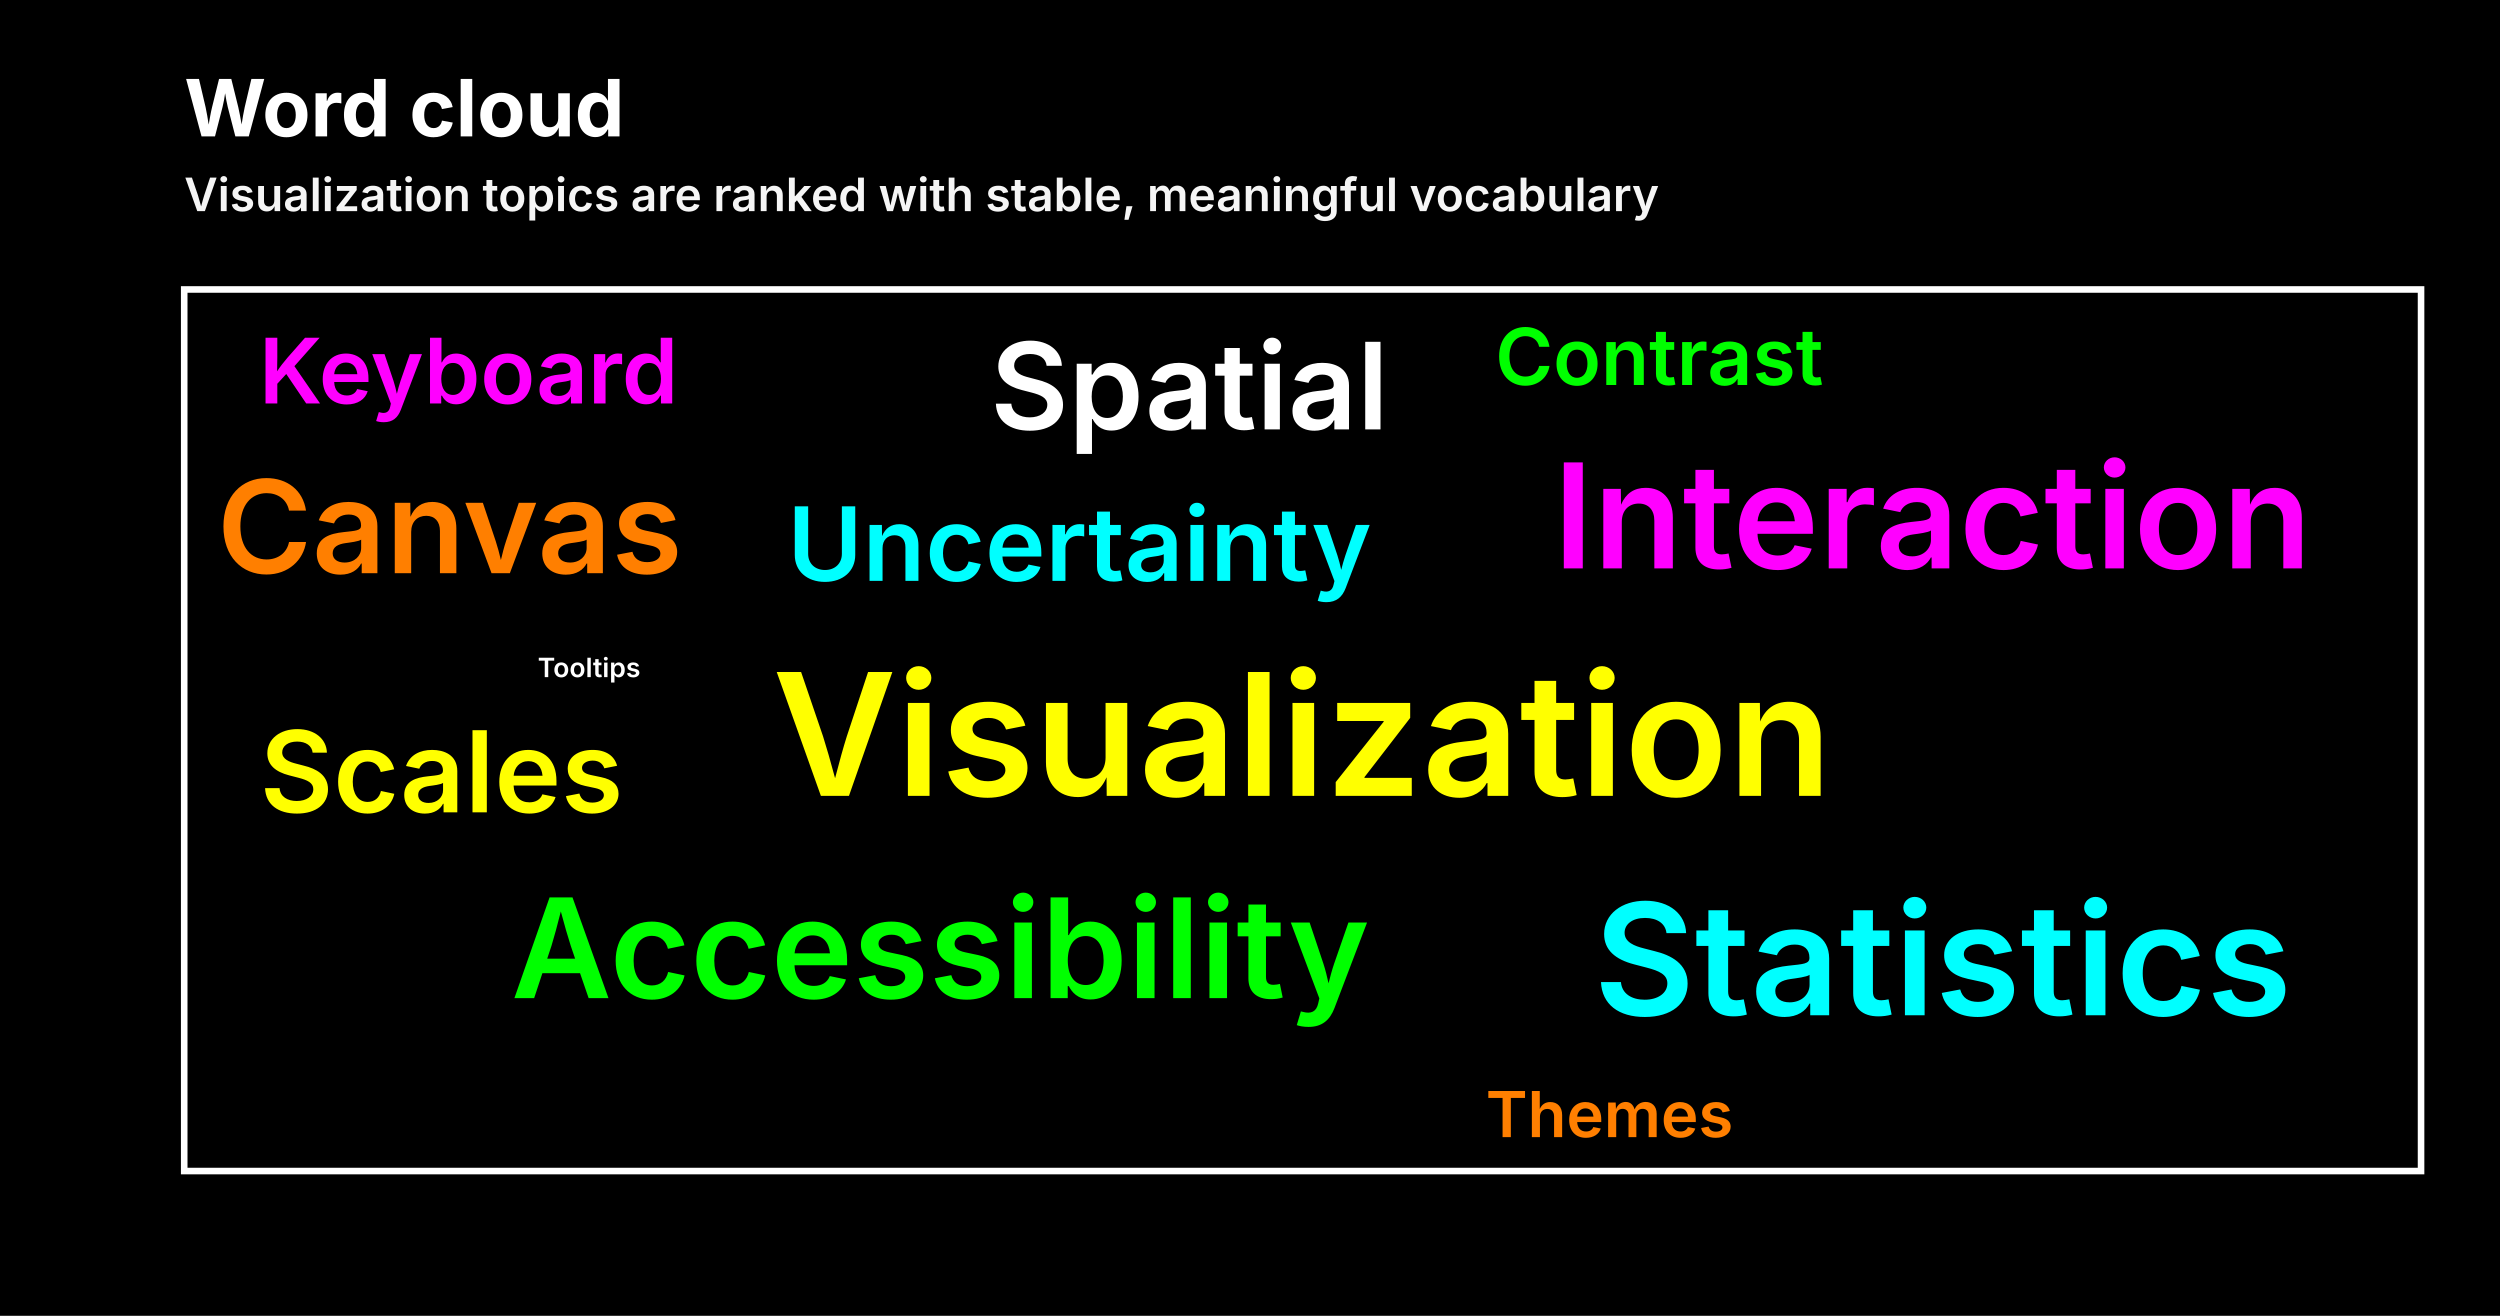
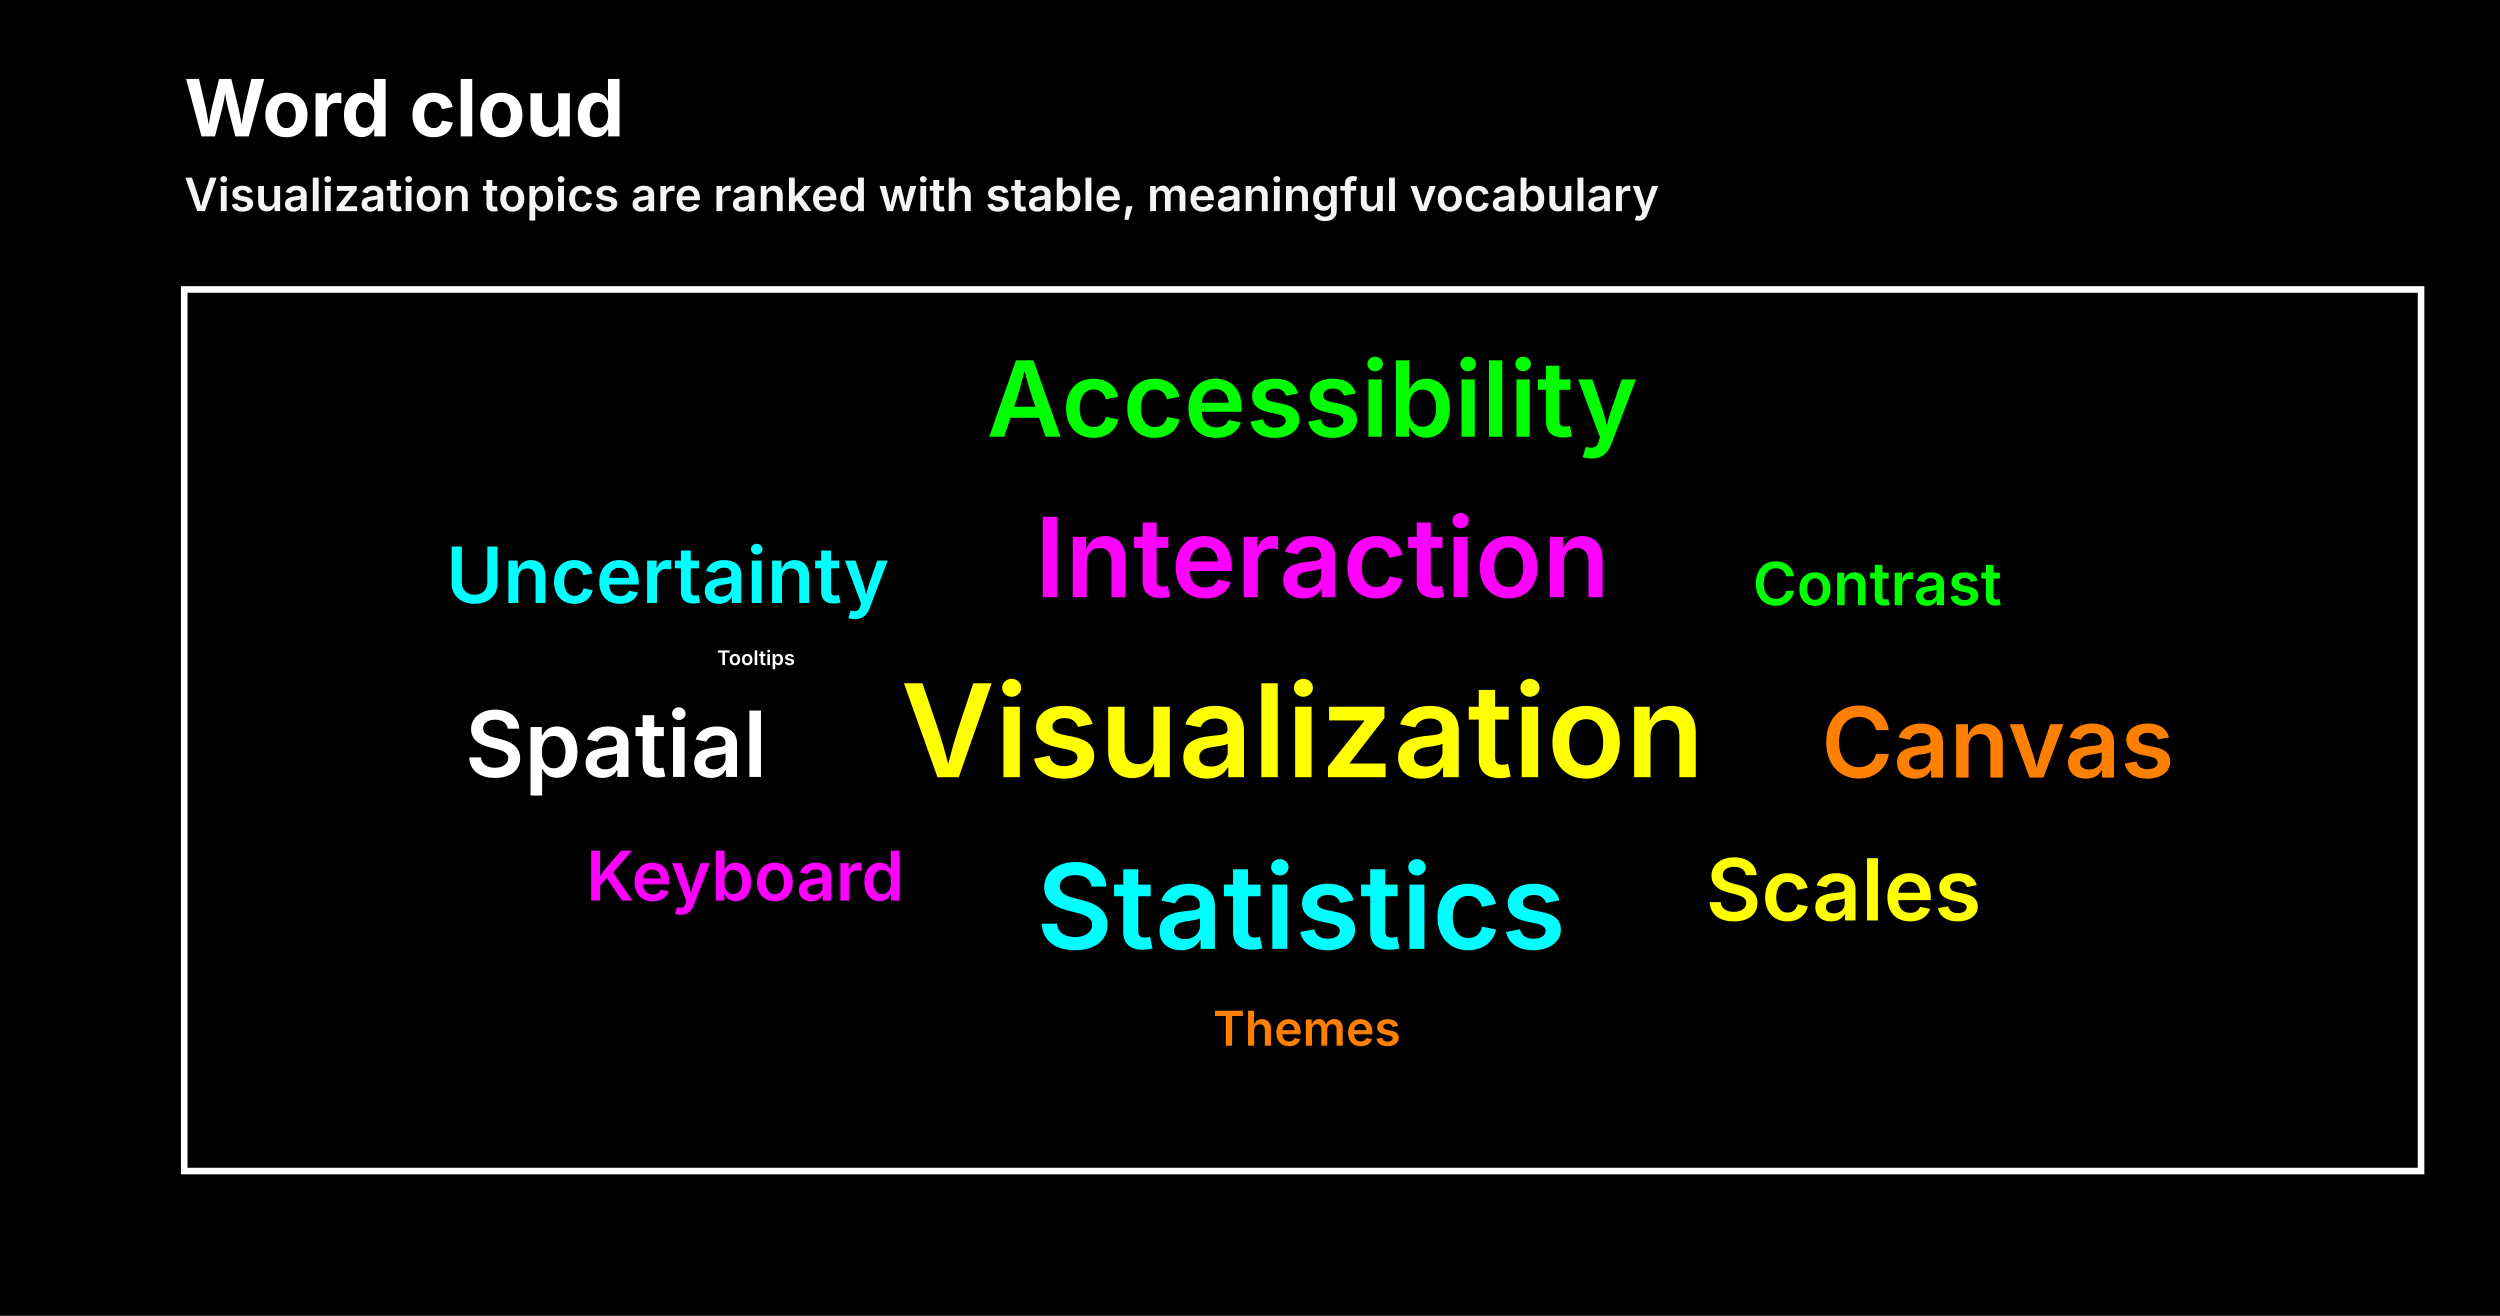
<svg xmlns="http://www.w3.org/2000/svg" width="760" height="400" viewBox="0 0 760 400" role="img" aria-labelledby="title description">
  <defs>
    <clipPath id="clip-1">
      <rect x="56" y="88" width="680" height="268" />
    </clipPath>
  </defs>
  <rect width="100%" height="100%" fill="#000000" />
  <g data-scene-node="scene:root">
    <rect data-scene-node="chart:panel" x="56" y="88" width="680" height="268" rx="0" fill="#000000" />
    <g data-scene-node="layer-0:group" clip-path="url(#clip-1)">
-       <text data-scene-node="layer-0:word-cloud:0" x="395.913" y="223.123" fill="#ffff00" font-family="Inter, ui-sans-serif, system-ui, -apple-system, BlinkMacSystemFont, &quot;Segoe UI&quot;, sans-serif" font-size="51.75" font-weight="600" text-anchor="middle" dominant-baseline="central">Visualization</text>
-       <text data-scene-node="layer-0:word-cloud:1" x="590.6" y="291.454" fill="#00ffff" font-family="Inter, ui-sans-serif, system-ui, -apple-system, BlinkMacSystemFont, &quot;Segoe UI&quot;, sans-serif" font-size="47.22" font-weight="600" text-anchor="middle" dominant-baseline="central">Statistics</text>
-       <text data-scene-node="layer-0:word-cloud:2" x="587.445" y="156.68" fill="#ff00ff" font-family="Inter, ui-sans-serif, system-ui, -apple-system, BlinkMacSystemFont, &quot;Segoe UI&quot;, sans-serif" font-size="44.317" font-weight="600" text-anchor="middle" dominant-baseline="central">Interaction</text>
-       <text data-scene-node="layer-0:word-cloud:3" x="285.861" y="288.121" fill="#00ff00" font-family="Inter, ui-sans-serif, system-ui, -apple-system, BlinkMacSystemFont, &quot;Segoe UI&quot;, sans-serif" font-size="42.092" font-weight="600" text-anchor="middle" dominant-baseline="central">Accessibility</text>
-       <text data-scene-node="layer-0:word-cloud:4" x="136.709" y="159.997" fill="#ff7f00" font-family="Inter, ui-sans-serif, system-ui, -apple-system, BlinkMacSystemFont, &quot;Segoe UI&quot;, sans-serif" font-size="39.213" font-weight="600" text-anchor="middle" dominant-baseline="central">Canvas</text>
-       <text data-scene-node="layer-0:word-cloud:5" x="361.596" y="117.223" fill="#ffffff" font-family="Inter, ui-sans-serif, system-ui, -apple-system, BlinkMacSystemFont, &quot;Segoe UI&quot;, sans-serif" font-size="36.593" font-weight="600" text-anchor="middle" dominant-baseline="central">Spatial</text>
-       <text data-scene-node="layer-0:word-cloud:6" x="134.212" y="234.461" fill="#ffff00" font-family="Inter, ui-sans-serif, system-ui, -apple-system, BlinkMacSystemFont, &quot;Segoe UI&quot;, sans-serif" font-size="34.308" font-weight="600" text-anchor="middle" dominant-baseline="central">Scales</text>
-       <text data-scene-node="layer-0:word-cloud:7" x="328.154" y="165.247" fill="#00ffff" font-family="Inter, ui-sans-serif, system-ui, -apple-system, BlinkMacSystemFont, &quot;Segoe UI&quot;, sans-serif" font-size="31.137" font-weight="600" text-anchor="middle" dominant-baseline="central">Uncertainty</text>
-       <text data-scene-node="layer-0:word-cloud:8" x="142.445" y="112.665" fill="#ff00ff" font-family="Inter, ui-sans-serif, system-ui, -apple-system, BlinkMacSystemFont, &quot;Segoe UI&quot;, sans-serif" font-size="27.452" font-weight="600" text-anchor="middle" dominant-baseline="central">Keyboard</text>
-       <text data-scene-node="layer-0:word-cloud:9" x="504.427" y="108.34" fill="#00ff00" font-family="Inter, ui-sans-serif, system-ui, -apple-system, BlinkMacSystemFont, &quot;Segoe UI&quot;, sans-serif" font-size="23.899" font-weight="600" text-anchor="middle" dominant-baseline="central">Contrast</text>
-       <text data-scene-node="layer-0:word-cloud:10" x="489.289" y="338.671" fill="#ff7f00" font-family="Inter, ui-sans-serif, system-ui, -apple-system, BlinkMacSystemFont, &quot;Segoe UI&quot;, sans-serif" font-size="19.267" font-weight="600" text-anchor="middle" dominant-baseline="central">Themes</text>
-       <text data-scene-node="layer-0:word-cloud:11" x="179.083" y="202.904" fill="#ffffff" font-family="Inter, ui-sans-serif, system-ui, -apple-system, BlinkMacSystemFont, &quot;Segoe UI&quot;, sans-serif" font-size="8.086" font-weight="600" text-anchor="middle" dominant-baseline="central">Tooltips</text>
+       <text data-scene-node="layer-0:word-cloud:0" x="396" y="222" fill="#ffff00" font-family="Inter, ui-sans-serif, system-ui, -apple-system, BlinkMacSystemFont, &quot;Segoe UI&quot;, sans-serif" font-size="39.25" font-weight="600" text-anchor="middle" dominant-baseline="central">Visualization</text>
+       <text data-scene-node="layer-0:word-cloud:1" x="395.52" y="275.428" fill="#00ffff" font-family="Inter, ui-sans-serif, system-ui, -apple-system, BlinkMacSystemFont, &quot;Segoe UI&quot;, sans-serif" font-size="35.814" font-weight="600" text-anchor="middle" dominant-baseline="central">Statistics</text>
+       <text data-scene-node="layer-0:word-cloud:2" x="402.001" y="169.327" fill="#ff00ff" font-family="Inter, ui-sans-serif, system-ui, -apple-system, BlinkMacSystemFont, &quot;Segoe UI&quot;, sans-serif" font-size="33.613" font-weight="600" text-anchor="middle" dominant-baseline="central">Interaction</text>
+       <text data-scene-node="layer-0:word-cloud:3" x="398.953" y="121.146" fill="#00ff00" font-family="Inter, ui-sans-serif, system-ui, -apple-system, BlinkMacSystemFont, &quot;Segoe UI&quot;, sans-serif" font-size="31.925" font-weight="600" text-anchor="middle" dominant-baseline="central">Accessibility</text>
+       <text data-scene-node="layer-0:word-cloud:4" x="607.333" y="225.57" fill="#ff7f00" font-family="Inter, ui-sans-serif, system-ui, -apple-system, BlinkMacSystemFont, &quot;Segoe UI&quot;, sans-serif" font-size="29.741" font-weight="600" text-anchor="middle" dominant-baseline="central">Canvas</text>
+       <text data-scene-node="layer-0:word-cloud:5" x="187.28" y="226.082" fill="#ffffff" font-family="Inter, ui-sans-serif, system-ui, -apple-system, BlinkMacSystemFont, &quot;Segoe UI&quot;, sans-serif" font-size="27.754" font-weight="600" text-anchor="middle" dominant-baseline="central">Spatial</text>
+       <text data-scene-node="layer-0:word-cloud:6" x="560.439" y="270.35" fill="#ffff00" font-family="Inter, ui-sans-serif, system-ui, -apple-system, BlinkMacSystemFont, &quot;Segoe UI&quot;, sans-serif" font-size="26.021" font-weight="600" text-anchor="middle" dominant-baseline="central">Scales</text>
+       <text data-scene-node="layer-0:word-cloud:7" x="202.948" y="174.721" fill="#00ffff" font-family="Inter, ui-sans-serif, system-ui, -apple-system, BlinkMacSystemFont, &quot;Segoe UI&quot;, sans-serif" font-size="23.616" font-weight="600" text-anchor="middle" dominant-baseline="central">Uncertainty</text>
+       <text data-scene-node="layer-0:word-cloud:8" x="226.52" y="266.198" fill="#ff00ff" font-family="Inter, ui-sans-serif, system-ui, -apple-system, BlinkMacSystemFont, &quot;Segoe UI&quot;, sans-serif" font-size="20.821" font-weight="600" text-anchor="middle" dominant-baseline="central">Keyboard</text>
+       <text data-scene-node="layer-0:word-cloud:9" x="570.712" y="177.397" fill="#00ff00" font-family="Inter, ui-sans-serif, system-ui, -apple-system, BlinkMacSystemFont, &quot;Segoe UI&quot;, sans-serif" font-size="18.126" font-weight="600" text-anchor="middle" dominant-baseline="central">Contrast</text>
+       <text data-scene-node="layer-0:word-cloud:10" x="397.304" y="312.575" fill="#ff7f00" font-family="Inter, ui-sans-serif, system-ui, -apple-system, BlinkMacSystemFont, &quot;Segoe UI&quot;, sans-serif" font-size="14.613" font-weight="600" text-anchor="middle" dominant-baseline="central">Themes</text>
+       <text data-scene-node="layer-0:word-cloud:11" x="229.828" y="199.955" fill="#ffffff" font-family="Inter, ui-sans-serif, system-ui, -apple-system, BlinkMacSystemFont, &quot;Segoe UI&quot;, sans-serif" font-size="6.133" font-weight="600" text-anchor="middle" dominant-baseline="central">Tooltips</text>
    </g>
    <rect data-scene-node="chart:plot-box" x="56" y="88" width="680" height="268" rx="0" fill="none" stroke="#ffffff" stroke-width="2" />
    <text data-scene-node="chart:title" x="56" y="24" fill="#ffffff" font-family="Inter, ui-sans-serif, system-ui, -apple-system, BlinkMacSystemFont, &quot;Segoe UI&quot;, sans-serif" font-size="24" font-weight="700" text-anchor="start" dominant-baseline="text-before-edge">Word cloud</text>
    <text data-scene-node="chart:subtitle" x="56" y="54" fill="#f5f5f5" font-family="Inter, ui-sans-serif, system-ui, -apple-system, BlinkMacSystemFont, &quot;Segoe UI&quot;, sans-serif" font-size="14" font-weight="600" text-anchor="start" dominant-baseline="text-before-edge">Visualization topics are ranked with stable, meaningful vocabulary</text>
  </g>
</svg>
